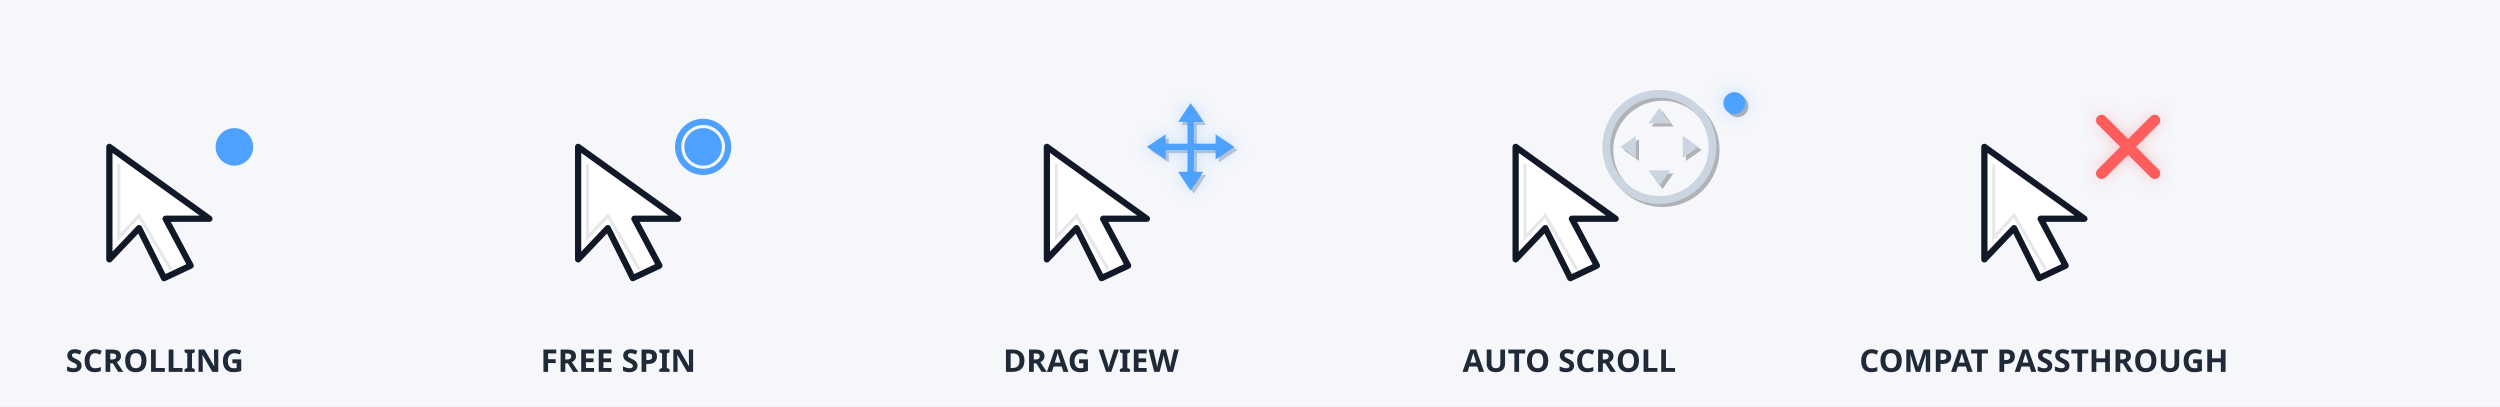
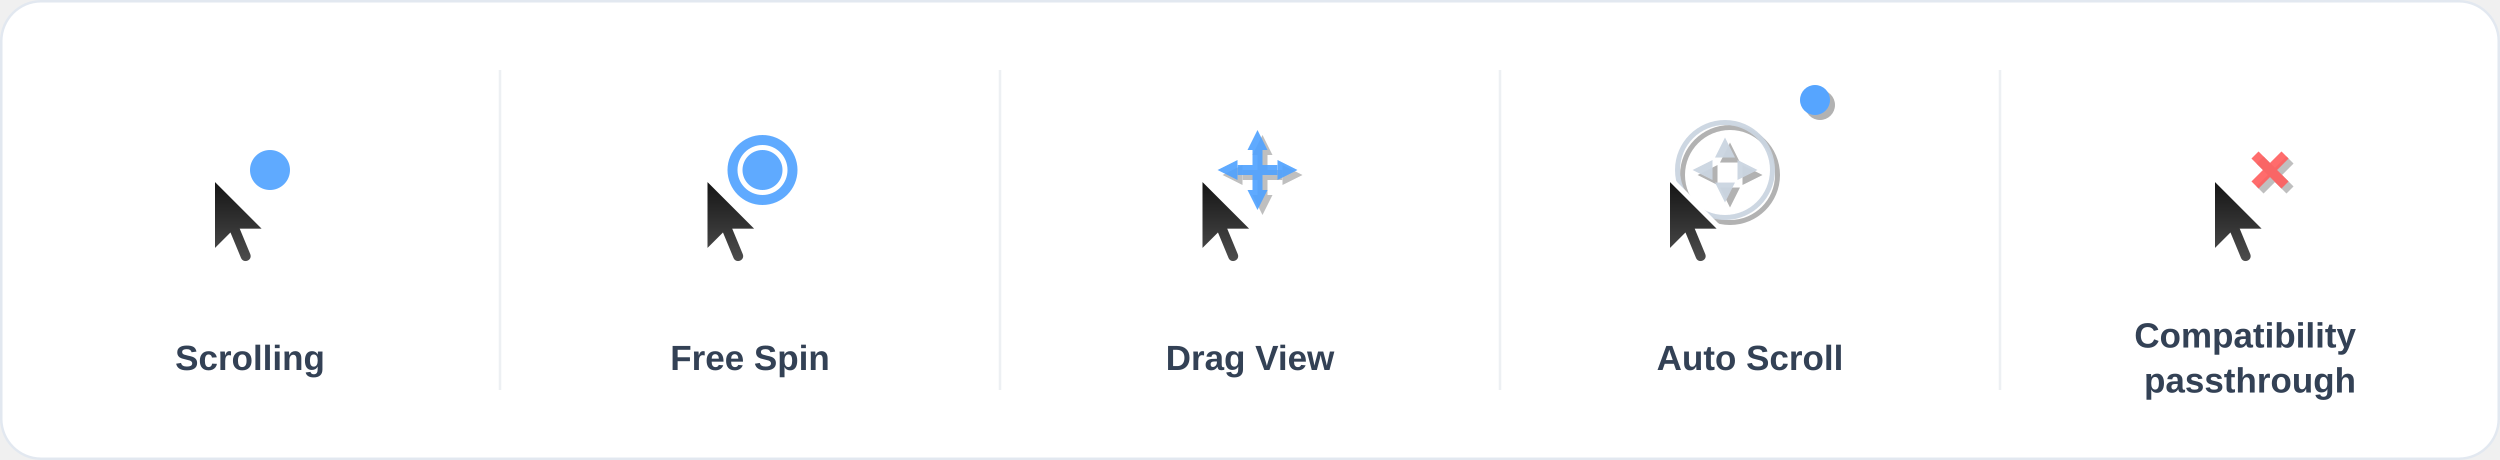
- <svg xmlns="http://www.w3.org/2000/svg" width="800" height="130" viewBox="0 0 1600 260" role="img" aria-labelledby="title desc">
+ <svg xmlns="http://www.w3.org/2000/svg" width="1000" height="184" viewBox="0 0 1000 184" role="img" aria-labelledby="title desc">
  <defs>
-     <style>
-       .label { fill: #1f2937; font: 700 20px sans-serif; letter-spacing: 0; }
-     </style>
-     <filter id="blue-glow" x="-80%" y="-80%" width="260%" height="260%">
-       <feDropShadow dx="0" dy="0" stdDeviation="5" flood-color="#4ea1ff" flood-opacity="0.35" />
-     </filter>
-     <filter id="red-glow" x="-80%" y="-80%" width="260%" height="260%">
-       <feDropShadow dx="0" dy="0" stdDeviation="5" flood-color="#ff5c5c" flood-opacity="0.35" />
-     </filter>
-     <g id="cursor">
-       <path d="M0 0 L0 72 L19 52 L35 84 L52 76 L36 46 L64 46 Z" fill="#ffffff" stroke="#111827" stroke-width="4" stroke-linejoin="round" />
-       <path d="M6 12 L6 58 L19 44 L39 78" fill="none" stroke="#e5e7eb" stroke-width="2" stroke-linecap="round" />
-     </g>
-     <g id="arrow-indicator">
-       <path d="M-16 0 L16 0 M0 -16 L0 16" stroke="#4ea1ff" stroke-width="4" stroke-linecap="round" />
-       <path d="M0 -28 L-8 -16 L8 -16 Z M0 28 L-8 16 L8 16 Z M-28 0 L-16 -8 L-16 8 Z M28 0 L16 -8 L16 8 Z" fill="#4ea1ff" />
+     <style>.label { fill:#334155; font:600 14px Arial,sans-serif; text-anchor:middle; }</style>
+     <linearGradient id="yaru-cursor-fill" x1="0" y1="1" x2="0" y2="0">
+       <stop offset="0" stop-color="#4d4d4d" />
+       <stop offset="1" stop-color="#151515" />
+     </linearGradient>
+     <g id="cursor" transform="translate(-26 367.7285)" fill-rule="evenodd">
+       <path fill="#fff" d="m 26,-367.729 v 18 l 3.742,-3.74 1.531,3.697 c 0.224,0.54 0.672,0.968 1.17,1.145 0.498,0.177 1.01,0.133 1.449,-0.049 0.439,-0.182 0.831,-0.513 1.059,-0.99 0.227,-0.477 0.241,-1.095 0.018,-1.635 L 33.438,-355 h 5.291 z" />
+       <path fill="url(#yaru-cursor-fill)" d="m 27,-365.314 -3.46e-4,13.172 3.093,-3.093 2.105,5.081 c 0.518,1.249 2.365,0.484 1.848,-0.765 l -2.105,-5.081 4.374,2.3e-4 z" />
    </g>
  </defs>
-   <rect width="1600" height="260" fill="#f5f7fb" />
-   <g transform="translate(70 52)">
-     <use href="#cursor" x="0" y="42" />
-     <circle cx="80" cy="42" r="12" fill="#4ea1ff" />
-     <text x="-28" y="186" class="label">SCROLLING</text>
+   <rect x="0.5" y="0.5" width="999" height="183" rx="16" fill="#fff" stroke="#e2e8f0" />
+   <path d="M200 28V156M400 28V156M600 28V156M800 28V156" stroke="#edf0f3" />
+   <g transform="translate(84 68) scale(2)">
+     <g transform="translate(12 0)">
+       <circle r="4" fill="#4ea1ff" opacity="0.9" />
+     </g>
+     <use href="#cursor" />
  </g>
-   <g transform="translate(370 52)">
-     <use href="#cursor" x="0" y="42" />
-     <circle cx="80" cy="42" r="12" fill="#4ea1ff" />
-     <circle cx="80" cy="42" r="16" fill="none" stroke="#4ea1ff" stroke-width="4" />
-     <text x="-24" y="186" class="label">FREE SPIN</text>
+   <text x="100" y="148" class="label">Scrolling</text>
+   <g transform="translate(281 68) scale(2)">
+     <g transform="translate(12 0)">
+       <circle r="6" fill="none" stroke="#4ea1ff" stroke-width="2" opacity="0.9" />
+       <circle r="4" fill="#4ea1ff" opacity="0.9" />
+     </g>
+     <use href="#cursor" />
  </g>
-   <g transform="translate(670 52)">
-     <use href="#cursor" x="0" y="42" />
-     <g transform="translate(92 42)" filter="url(#blue-glow)">
-       <g transform="translate(2 2)" opacity="0.24">
-         <path d="M-16 0 L16 0 M0 -16 L0 16" stroke="#000000" stroke-width="4" stroke-linecap="round" />
-         <path d="M0 -28 L-8 -16 L8 -16 Z M0 28 L-8 16 L8 16 Z M-28 0 L-16 -8 L-16 8 Z M28 0 L16 -8 L16 8 Z" fill="#000000" />
+   <text x="300" y="148" class="label">Free Spin</text>
+   <g transform="translate(479 68) scale(2)">
+     <g transform="translate(12 0)">
+       <g transform="translate(1 1)" color="#000" opacity="0.252">
+         <path d="M-4 0H4M0 -4V4" fill="none" stroke="currentColor" stroke-width="2" />
+         <path d="M0 -8 -2 -4 2 -4Z M0 8 -2 4 2 4Z M-8 0 -4 -2 -4 2Z M8 0 4 -2 4 2Z" fill="currentColor" />
      </g>
-       <use href="#arrow-indicator" />
+       <g color="#4ea1ff" opacity="0.9">
+         <path d="M-4 0H4M0 -4V4" fill="none" stroke="currentColor" stroke-width="2" />
+         <path d="M0 -8 -2 -4 2 -4Z M0 8 -2 4 2 4Z M-8 0 -4 -2 -4 2Z M8 0 4 -2 4 2Z" fill="currentColor" />
+       </g>
    </g>
-     <text x="-28" y="186" class="label">DRAG VIEW</text>
+     <use href="#cursor" />
  </g>
-   <g transform="translate(970 52)">
-     <use href="#cursor" x="0" y="42" />
-     <g transform="translate(92 42)">
-       <g transform="translate(2 2)" opacity="0.28">
-         <circle cx="0" cy="0" r="34" fill="none" stroke="#000000" stroke-width="5" />
-         <path d="M0 -25 L-7 -15 L7 -15 Z M0 25 L-7 15 L7 15 Z M-25 0 L-15 -7 L-15 7 Z M25 0 L15 -7 L15 7 Z" fill="#000000" />
+   <text x="500" y="148" class="label">Drag View</text>
+   <g transform="translate(666 68) scale(2)">
+     <g transform="translate(12 0)">
+       <g transform="translate(1 1)" color="#000" opacity="0.304">
+         <circle r="9.5" fill="none" stroke="currentColor" stroke-width="1" />
+         <path d="M0 -6.5 -2 -2.5 2 -2.5Z M0 6.5 -2 2.5 2 2.5Z M-6.5 0 -2.5 -2 -2.5 2Z M6.5 0 2.5 -2 2.5 2Z" fill="currentColor" />
      </g>
-       <circle cx="0" cy="0" r="34" fill="none" stroke="#cbd5e1" stroke-width="5" />
-       <path d="M0 -25 L-7 -15 L7 -15 Z M0 25 L-7 15 L7 15 Z M-25 0 L-15 -7 L-15 7 Z M25 0 L15 -7 L15 7 Z" fill="#cbd5e1" />
-       <circle cx="48" cy="-28" r="7" fill="#000000" opacity="0.28" transform="translate(2 2)" />
-       <circle cx="48" cy="-28" r="7" fill="#4ea1ff" filter="url(#blue-glow)" />
+       <g color="#cbd5e1" opacity="0.95">
+         <circle r="9.5" fill="none" stroke="currentColor" stroke-width="1" />
+         <path d="M0 -6.5 -2 -2.5 2 -2.5Z M0 6.5 -2 2.5 2 2.5Z M-6.5 0 -2.5 -2 -2.5 2Z M6.5 0 2.5 -2 2.5 2Z" fill="currentColor" />
+       </g>
+       <g transform="translate(18 -14)" opacity="0.95">
+         <circle cx="1" cy="1" r="3" fill="#000" opacity="0.32" />
+         <circle r="3" fill="#4ea1ff" />
+       </g>
    </g>
-     <text x="-34" y="186" class="label">AUTO SCROLL</text>
+     <use href="#cursor" />
  </g>
-   <g transform="translate(1270 52)">
-     <use href="#cursor" x="0" y="42" />
-     <g transform="translate(92 42)" filter="url(#red-glow)">
-       <path d="M-17 -17 L17 17 M17 -17 L-17 17" stroke="#000000" stroke-width="7" stroke-linecap="round" opacity="0.24" />
-       <path d="M-17 -17 L17 17 M17 -17 L-17 17" stroke="#ff5c5c" stroke-width="7" stroke-linecap="round" />
+   <text x="700" y="148" class="label">Auto Scroll</text>
+   <g transform="translate(884 68) scale(2)">
+     <g transform="translate(12 0)">
+       <g transform="translate(1 1)" color="#000" opacity="0.252">
+         <path d="M-3 -3L3 3M3 -3L-3 3" stroke="currentColor" stroke-width="2" />
+       </g>
+       <g color="#ff5c5c" opacity="0.9">
+         <path d="M-3 -3L3 3M3 -3L-3 3" stroke="currentColor" stroke-width="2" />
+       </g>
    </g>
-     <text x="-80" y="186" class="label">COMPAT PASSTHROUGH</text>
+     <use href="#cursor" />
  </g>
+   <text x="900" y="139" class="label">
+     <tspan x="900">Compatibility</tspan>
+     <tspan x="900" dy="18">passthrough</tspan>
+   </text>
</svg>
